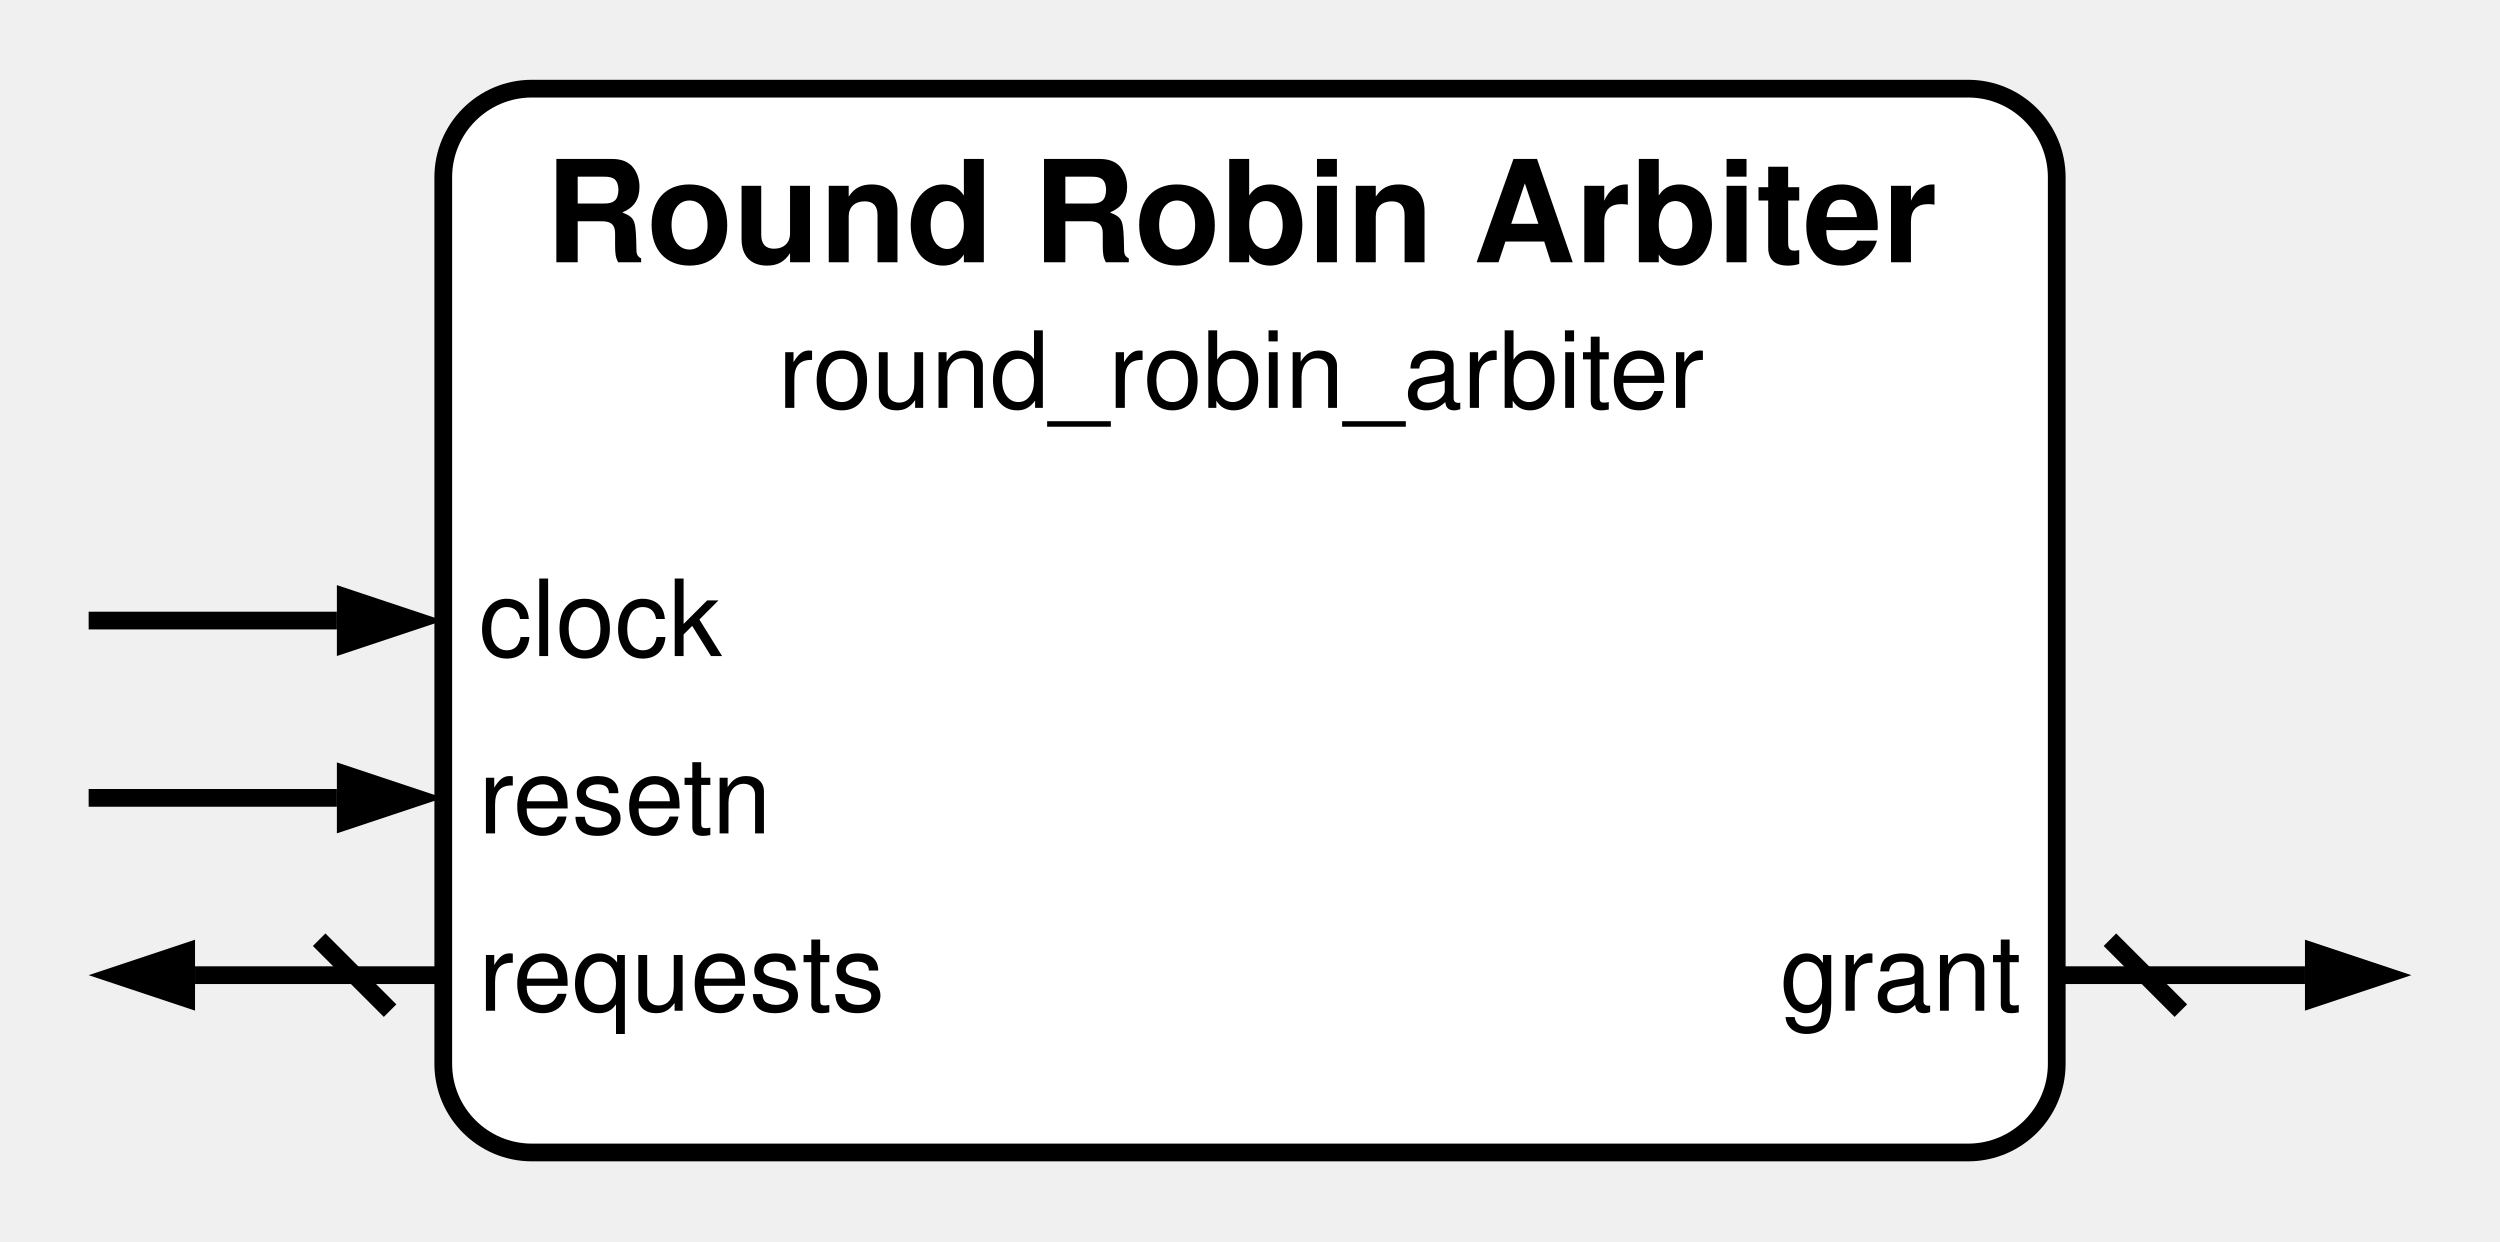
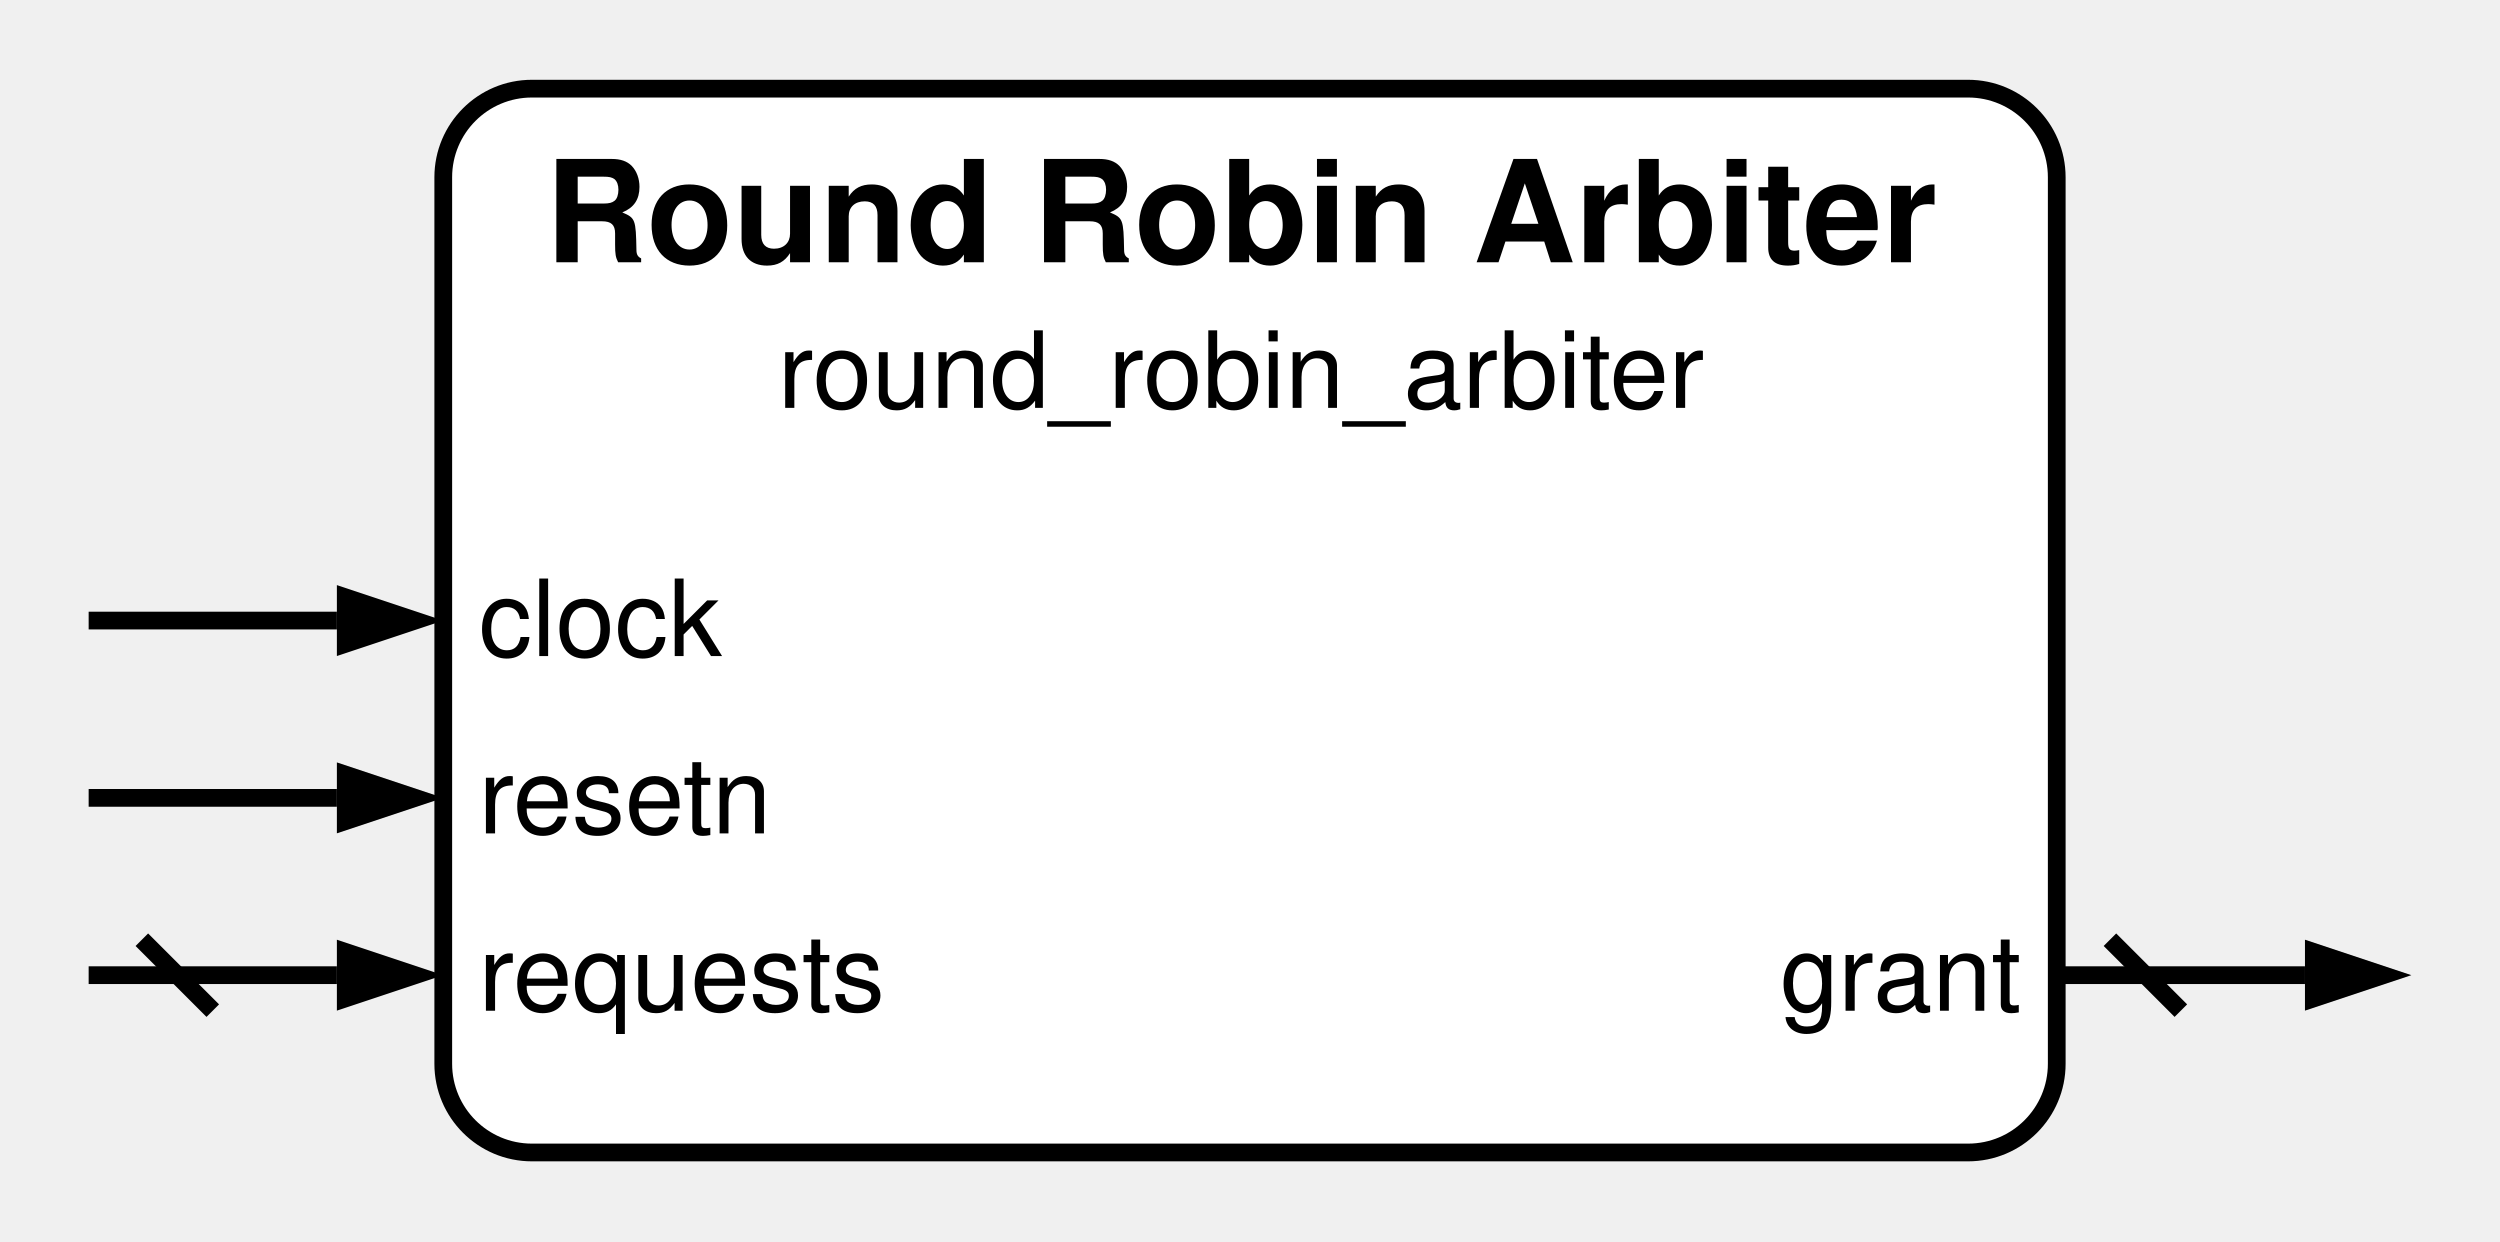
<svg xmlns="http://www.w3.org/2000/svg" width="564" height="280" viewBox="0 0 141 70">
  <rect x="25" y="5" width="91" height="60" fill="white" stroke="black" stroke-width="1" rx="5" />
  <text x="70" y="12" text-anchor="middle" dominant-baseline="middle" font-family="Helvetica" font-size="8" font-weight="bold" fill="black">Round Robin Arbiter</text>
  <text x="70" y="21" text-anchor="middle" dominant-baseline="middle" font-family="Helvetica" font-size="6" font-weight="regular" fill="black">round_robin_arbiter</text>
  <text x="27" y="35" text-anchor="start" dominant-baseline="middle" font-family="Helvetica" font-size="6" font-weight="regular" fill="black">clock</text>
  <line x1="19" y1="35" x2="5" y2="35" stroke="black" stroke-width="1" />
  <path d="M 25 35 l -6 +2.0 v -4 z" fill="black" />
  <text x="27" y="45" text-anchor="start" dominant-baseline="middle" font-family="Helvetica" font-size="6" font-weight="regular" fill="black">resetn</text>
  <line x1="19" y1="45" x2="5" y2="45" stroke="black" stroke-width="1" />
  <path d="M 25 45 l -6 +2.0 v -4 z" fill="black" />
  <text x="27" y="55" text-anchor="start" dominant-baseline="middle" font-family="Helvetica" font-size="6" font-weight="regular" fill="black">requests</text>
-   <line x1="25" y1="55" x2="11" y2="55" stroke="black" stroke-width="1" />
-   <path d="M 5 55 l +6 +2.0 v -4 z" fill="black" />
-   <line x1="18" y1="53" x2="22" y2="57" stroke="black" stroke-width="1" />
+   <line x1="19" y1="55" x2="5" y2="55" stroke="black" stroke-width="1" />
+   <path d="M 25 55 l -6 +2.0 v -4 z" fill="black" />
+   <line x1="8" y1="53" x2="12" y2="57" stroke="black" stroke-width="1" />
  <text x="114" y="55" text-anchor="end" dominant-baseline="middle" font-family="Helvetica" font-size="6" font-weight="regular" fill="black">grant</text>
  <line x1="116" y1="55" x2="130" y2="55" stroke="black" stroke-width="1" />
  <path d="M 136 55 l -6 +2.0 v -4 z" fill="black" />
  <line x1="119" y1="53" x2="123" y2="57" stroke="black" stroke-width="1" />
  <style>
      @media (prefers-color-scheme: dark) {
        :root {
          filter: invert(100%) hue-rotate(180deg);
        }
      }
    </style>
</svg>
